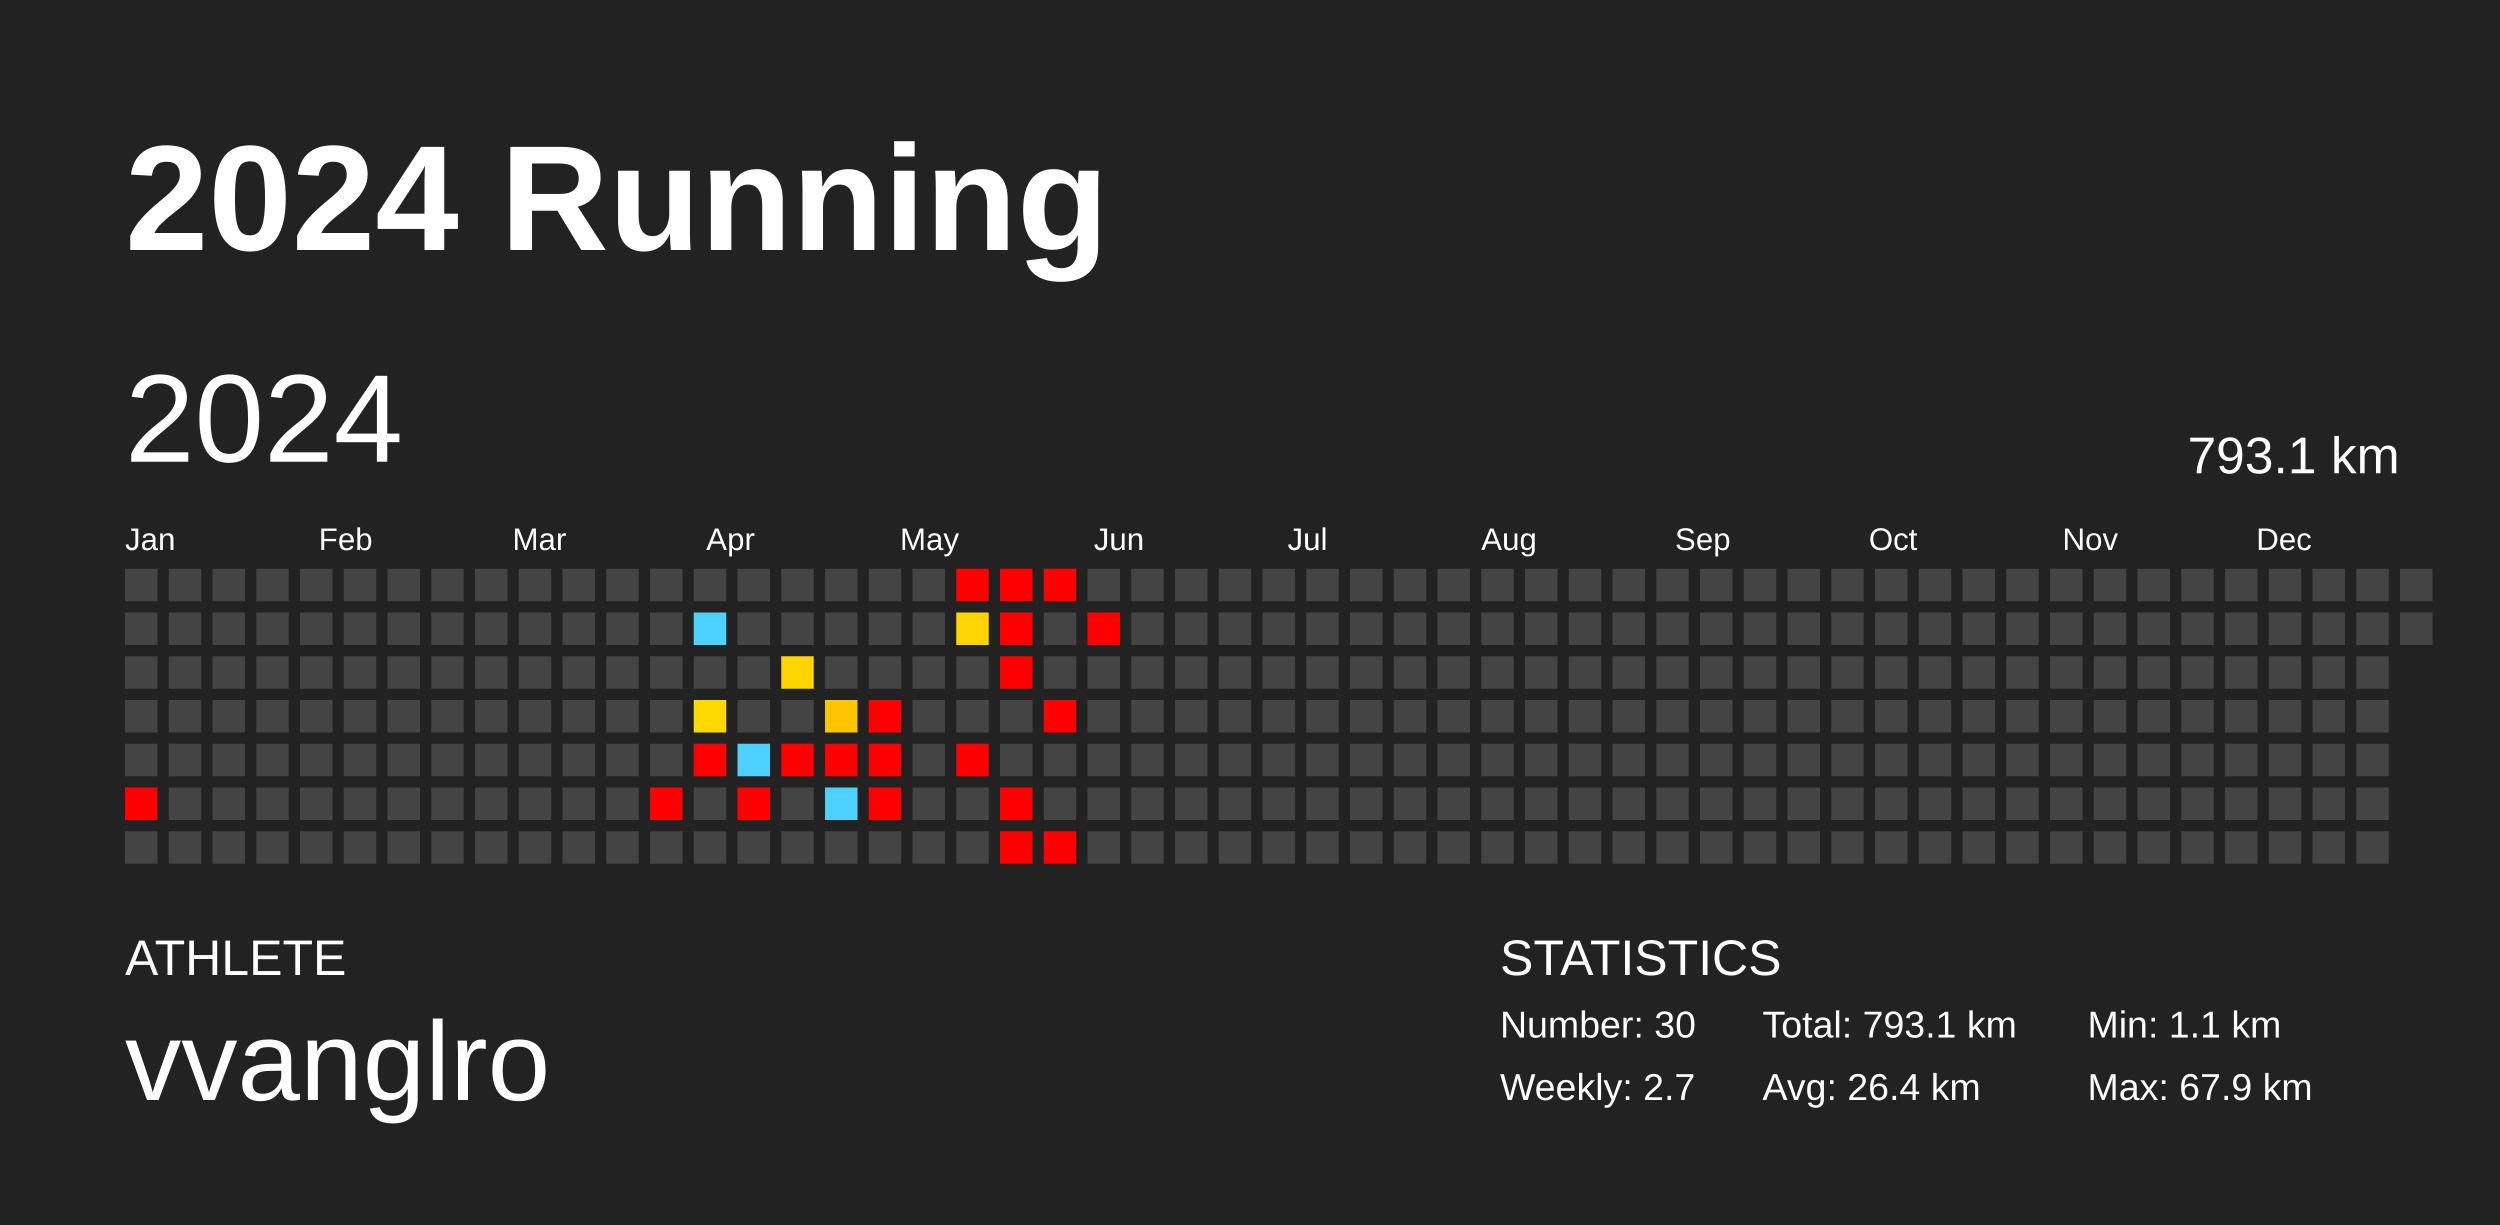
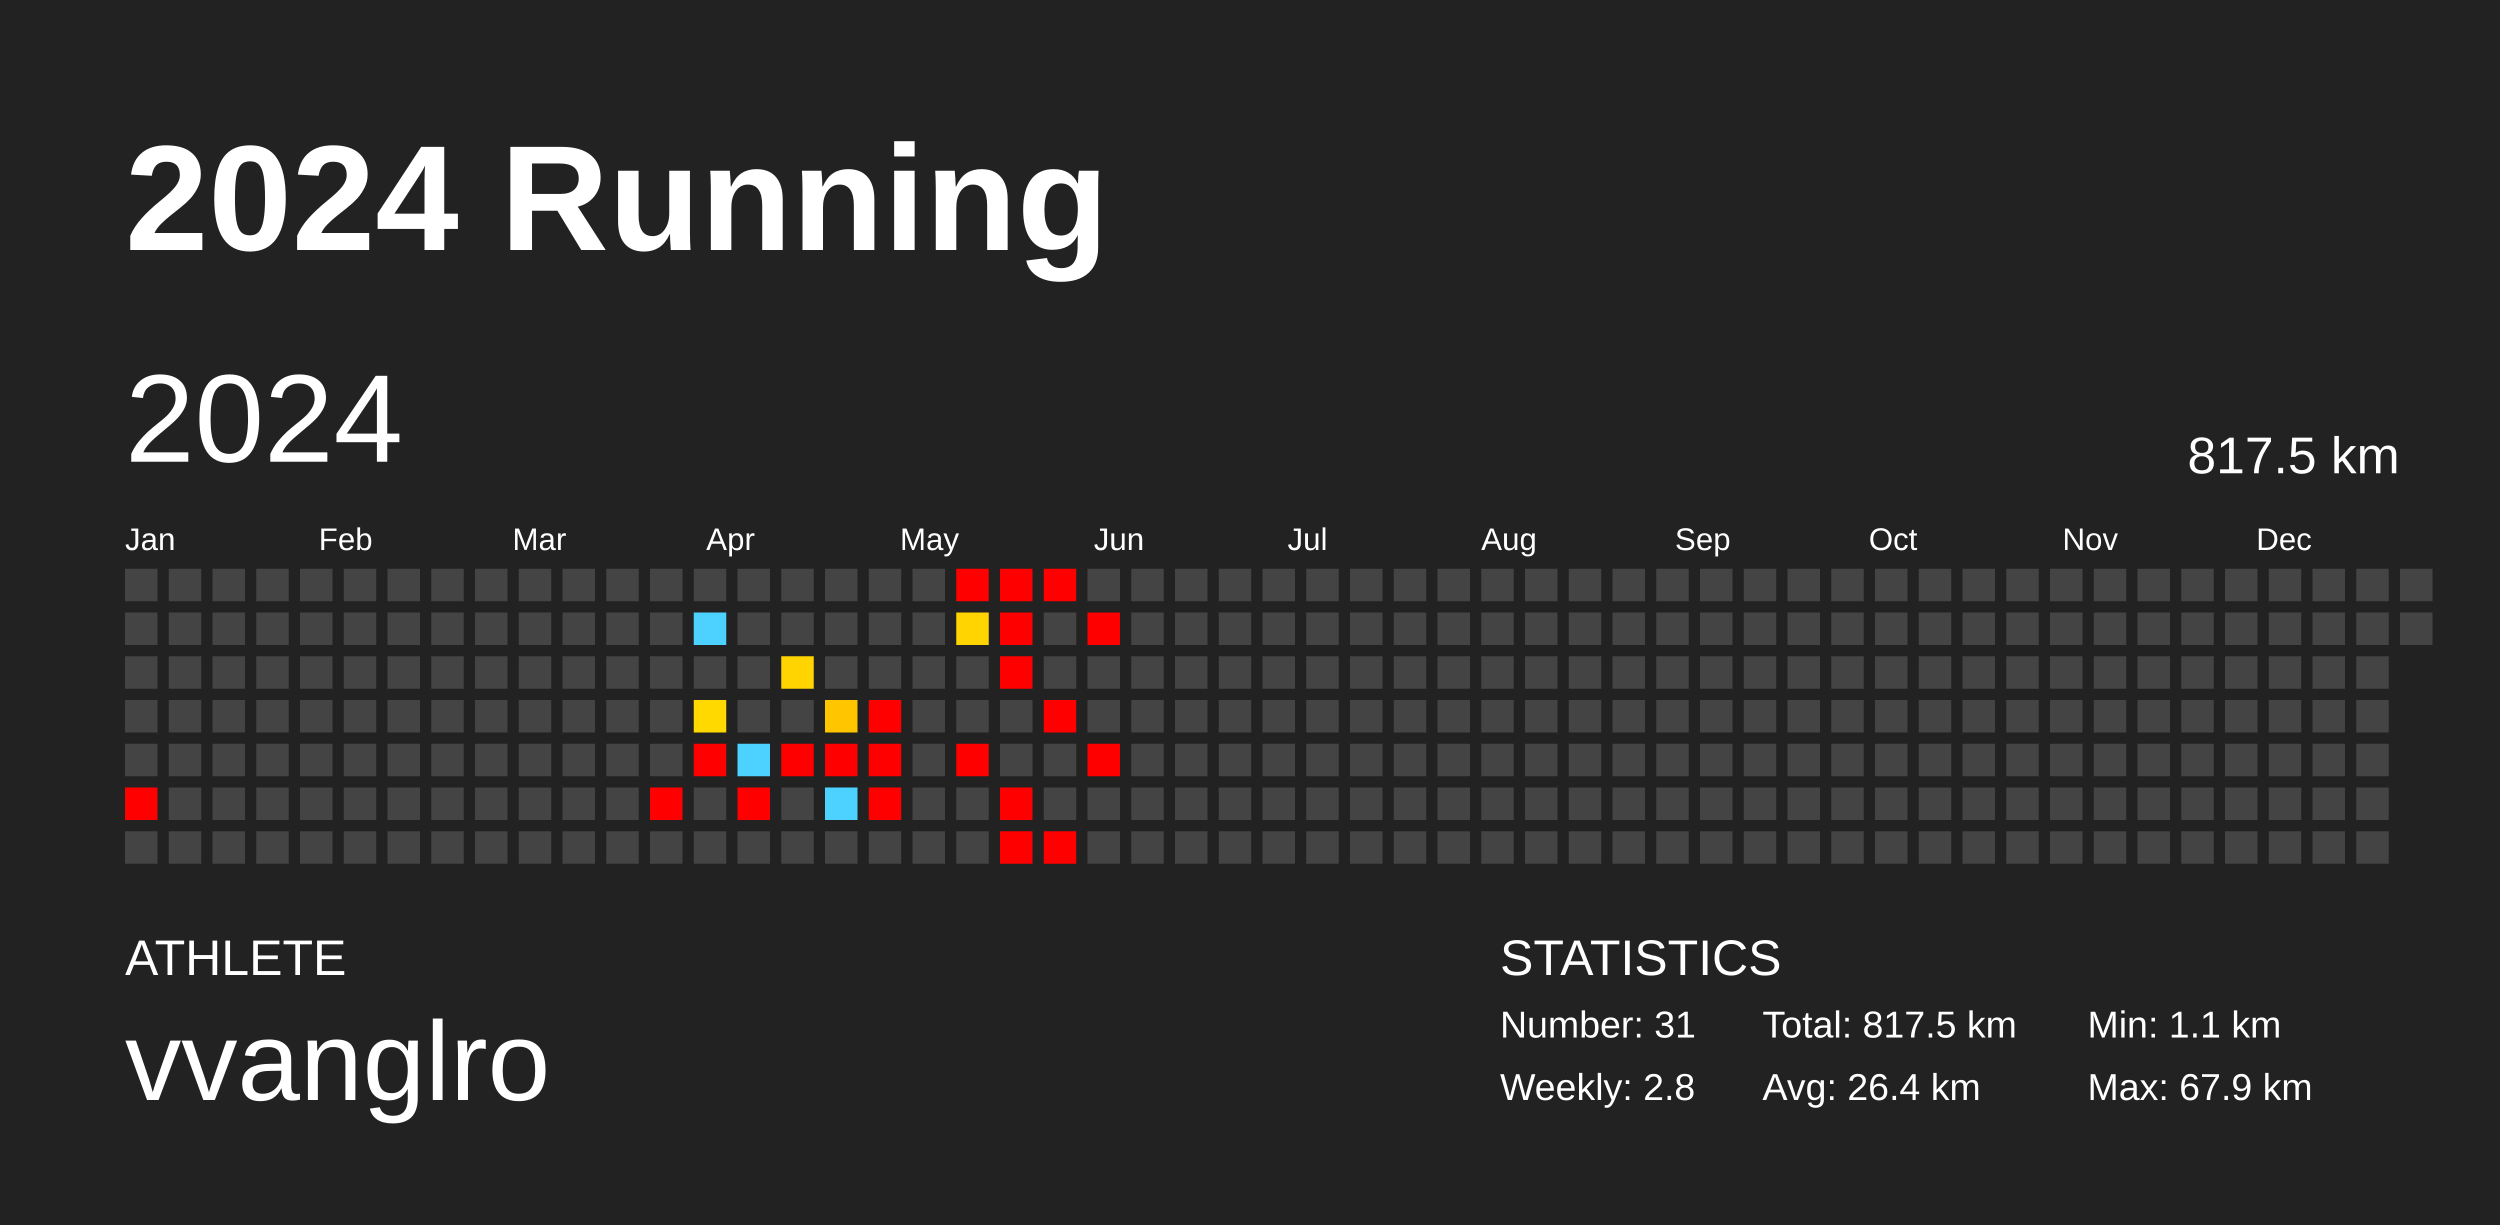
<svg xmlns="http://www.w3.org/2000/svg" baseProfile="full" height="98mm" version="1.1" viewBox="0,0,200,98" width="200mm">
  <defs />
  <rect fill="#222222" height="98" width="200" x="0" y="0" />
  <text fill="#FFFFFF" style="font-size:12px; font-family:Arial; font-weight:bold;" x="10" y="20">2024 Running</text>
  <text fill="#FFFFFF" style="font-size:4px; font-family:Arial" x="10" y="78">ATHLETE</text>
  <text fill="#FFFFFF" style="font-size:9px; font-family:Arial" x="10" y="88">vvanglro</text>
  <text fill="#FFFFFF" style="font-size:4px; font-family:Arial" x="120" y="78">STATISTICS</text>
-   <text fill="#FFFFFF" style="font-size:3px; font-family:Arial" x="120" y="83">Number: 30</text>
-   <text fill="#FFFFFF" style="font-size:3px; font-family:Arial" x="120" y="88">Weekly: 2.7</text>
-   <text fill="#FFFFFF" style="font-size:3px; font-family:Arial" x="141" y="83">Total: 793.1 km</text>
+   <text fill="#FFFFFF" style="font-size:3px; font-family:Arial" x="120" y="83">Number: 31</text>
+   <text fill="#FFFFFF" style="font-size:3px; font-family:Arial" x="120" y="88">Weekly: 2.8</text>
+   <text fill="#FFFFFF" style="font-size:3px; font-family:Arial" x="141" y="83">Total: 817.5 km</text>
  <text fill="#FFFFFF" style="font-size:3px; font-family:Arial" x="141" y="88">Avg: 26.4 km</text>
  <text fill="#FFFFFF" style="font-size:3px; font-family:Arial" x="167" y="83">Min: 1.1 km</text>
  <text fill="#FFFFFF" style="font-size:3px; font-family:Arial" x="167" y="88">Max: 67.9 km</text>
  <text dominant-baseline="hanging" fill="#FFFFFF" style="font-size:10.0px; font-family:Arial;" x="10" y="30">2024</text>
-   <text dominant-baseline="hanging" fill="#FFFFFF" style="font-size:4.125px; font-family:Arial;" x="175" y="35">793.1 km</text>
+   <text dominant-baseline="hanging" fill="#FFFFFF" style="font-size:4.125px; font-family:Arial;" x="175" y="35">817.5 km</text>
  <text fill="#FFFFFF" style="font-size:2.5px; font-family:Arial" x="10.0" y="44">Jan</text>
  <text fill="#FFFFFF" style="font-size:2.5px; font-family:Arial" x="25.5" y="44">Feb</text>
  <text fill="#FFFFFF" style="font-size:2.5px; font-family:Arial" x="41.0" y="44">Mar</text>
  <text fill="#FFFFFF" style="font-size:2.5px; font-family:Arial" x="56.5" y="44">Apr</text>
  <text fill="#FFFFFF" style="font-size:2.5px; font-family:Arial" x="72.0" y="44">May</text>
  <text fill="#FFFFFF" style="font-size:2.5px; font-family:Arial" x="87.5" y="44">Jun</text>
  <text fill="#FFFFFF" style="font-size:2.5px; font-family:Arial" x="103.0" y="44">Jul</text>
  <text fill="#FFFFFF" style="font-size:2.5px; font-family:Arial" x="118.5" y="44">Aug</text>
  <text fill="#FFFFFF" style="font-size:2.5px; font-family:Arial" x="134.0" y="44">Sep</text>
  <text fill="#FFFFFF" style="font-size:2.5px; font-family:Arial" x="149.5" y="44">Oct</text>
  <text fill="#FFFFFF" style="font-size:2.5px; font-family:Arial" x="165.0" y="44">Nov</text>
  <text fill="#FFFFFF" style="font-size:2.5px; font-family:Arial" x="180.5" y="44">Dec</text>
  <rect fill="#444444" height="2.6" width="2.6" x="10.0" y="45.5" />
  <rect fill="#444444" height="2.6" width="2.6" x="10.0" y="49.0" />
  <rect fill="#444444" height="2.6" width="2.6" x="10.0" y="52.5" />
  <rect fill="#444444" height="2.6" width="2.6" x="10.0" y="56.0" />
  <rect fill="#444444" height="2.6" width="2.6" x="10.0" y="59.5" />
  <rect fill="red" height="2.6" width="2.6" x="10.0" y="63.0" />
  <rect fill="#444444" height="2.6" width="2.6" x="10.0" y="66.5" />
  <rect fill="#444444" height="2.6" width="2.6" x="13.5" y="45.5" />
  <rect fill="#444444" height="2.6" width="2.6" x="13.5" y="49.0" />
  <rect fill="#444444" height="2.6" width="2.6" x="13.5" y="52.5" />
  <rect fill="#444444" height="2.6" width="2.6" x="13.5" y="56.0" />
  <rect fill="#444444" height="2.6" width="2.6" x="13.5" y="59.5" />
  <rect fill="#444444" height="2.6" width="2.6" x="13.5" y="63.0" />
  <rect fill="#444444" height="2.6" width="2.6" x="13.5" y="66.5" />
  <rect fill="#444444" height="2.6" width="2.6" x="17.0" y="45.5" />
  <rect fill="#444444" height="2.6" width="2.6" x="17.0" y="49.0" />
  <rect fill="#444444" height="2.6" width="2.6" x="17.0" y="52.5" />
  <rect fill="#444444" height="2.6" width="2.6" x="17.0" y="56.0" />
  <rect fill="#444444" height="2.6" width="2.6" x="17.0" y="59.5" />
  <rect fill="#444444" height="2.6" width="2.6" x="17.0" y="63.0" />
  <rect fill="#444444" height="2.6" width="2.6" x="17.0" y="66.5" />
  <rect fill="#444444" height="2.6" width="2.6" x="20.5" y="45.5" />
  <rect fill="#444444" height="2.6" width="2.6" x="20.5" y="49.0" />
  <rect fill="#444444" height="2.6" width="2.6" x="20.5" y="52.5" />
  <rect fill="#444444" height="2.6" width="2.6" x="20.5" y="56.0" />
  <rect fill="#444444" height="2.6" width="2.6" x="20.5" y="59.5" />
  <rect fill="#444444" height="2.6" width="2.6" x="20.5" y="63.0" />
  <rect fill="#444444" height="2.6" width="2.6" x="20.5" y="66.5" />
  <rect fill="#444444" height="2.6" width="2.6" x="24.0" y="45.5" />
  <rect fill="#444444" height="2.6" width="2.6" x="24.0" y="49.0" />
  <rect fill="#444444" height="2.6" width="2.6" x="24.0" y="52.5" />
  <rect fill="#444444" height="2.6" width="2.6" x="24.0" y="56.0" />
  <rect fill="#444444" height="2.6" width="2.6" x="24.0" y="59.5" />
  <rect fill="#444444" height="2.6" width="2.6" x="24.0" y="63.0" />
  <rect fill="#444444" height="2.6" width="2.6" x="24.0" y="66.5" />
  <rect fill="#444444" height="2.6" width="2.6" x="27.5" y="45.5" />
  <rect fill="#444444" height="2.6" width="2.6" x="27.5" y="49.0" />
  <rect fill="#444444" height="2.6" width="2.6" x="27.5" y="52.5" />
  <rect fill="#444444" height="2.6" width="2.6" x="27.5" y="56.0" />
  <rect fill="#444444" height="2.6" width="2.6" x="27.5" y="59.5" />
  <rect fill="#444444" height="2.6" width="2.6" x="27.5" y="63.0" />
  <rect fill="#444444" height="2.6" width="2.6" x="27.5" y="66.5" />
  <rect fill="#444444" height="2.6" width="2.6" x="31.0" y="45.5" />
  <rect fill="#444444" height="2.6" width="2.6" x="31.0" y="49.0" />
  <rect fill="#444444" height="2.6" width="2.6" x="31.0" y="52.5" />
  <rect fill="#444444" height="2.6" width="2.6" x="31.0" y="56.0" />
  <rect fill="#444444" height="2.6" width="2.6" x="31.0" y="59.5" />
  <rect fill="#444444" height="2.6" width="2.6" x="31.0" y="63.0" />
  <rect fill="#444444" height="2.6" width="2.6" x="31.0" y="66.5" />
  <rect fill="#444444" height="2.6" width="2.6" x="34.5" y="45.5" />
  <rect fill="#444444" height="2.6" width="2.6" x="34.5" y="49.0" />
  <rect fill="#444444" height="2.6" width="2.6" x="34.5" y="52.5" />
  <rect fill="#444444" height="2.6" width="2.6" x="34.5" y="56.0" />
  <rect fill="#444444" height="2.6" width="2.6" x="34.5" y="59.5" />
  <rect fill="#444444" height="2.6" width="2.6" x="34.5" y="63.0" />
  <rect fill="#444444" height="2.6" width="2.6" x="34.5" y="66.5" />
  <rect fill="#444444" height="2.6" width="2.6" x="38.0" y="45.5" />
  <rect fill="#444444" height="2.6" width="2.6" x="38.0" y="49.0" />
  <rect fill="#444444" height="2.6" width="2.6" x="38.0" y="52.5" />
  <rect fill="#444444" height="2.6" width="2.6" x="38.0" y="56.0" />
  <rect fill="#444444" height="2.6" width="2.6" x="38.0" y="59.5" />
  <rect fill="#444444" height="2.6" width="2.6" x="38.0" y="63.0" />
  <rect fill="#444444" height="2.6" width="2.6" x="38.0" y="66.5" />
  <rect fill="#444444" height="2.6" width="2.6" x="41.5" y="45.5" />
  <rect fill="#444444" height="2.6" width="2.6" x="41.5" y="49.0" />
  <rect fill="#444444" height="2.6" width="2.6" x="41.5" y="52.5" />
  <rect fill="#444444" height="2.6" width="2.6" x="41.5" y="56.0" />
  <rect fill="#444444" height="2.6" width="2.6" x="41.5" y="59.5" />
  <rect fill="#444444" height="2.6" width="2.6" x="41.5" y="63.0" />
  <rect fill="#444444" height="2.6" width="2.6" x="41.5" y="66.5" />
  <rect fill="#444444" height="2.6" width="2.6" x="45.0" y="45.5" />
  <rect fill="#444444" height="2.6" width="2.6" x="45.0" y="49.0" />
  <rect fill="#444444" height="2.6" width="2.6" x="45.0" y="52.5" />
  <rect fill="#444444" height="2.6" width="2.6" x="45.0" y="56.0" />
  <rect fill="#444444" height="2.6" width="2.6" x="45.0" y="59.5" />
  <rect fill="#444444" height="2.6" width="2.6" x="45.0" y="63.0" />
  <rect fill="#444444" height="2.6" width="2.6" x="45.0" y="66.5" />
  <rect fill="#444444" height="2.6" width="2.6" x="48.5" y="45.5" />
  <rect fill="#444444" height="2.6" width="2.6" x="48.5" y="49.0" />
  <rect fill="#444444" height="2.6" width="2.6" x="48.5" y="52.5" />
  <rect fill="#444444" height="2.6" width="2.6" x="48.5" y="56.0" />
  <rect fill="#444444" height="2.6" width="2.6" x="48.5" y="59.5" />
  <rect fill="#444444" height="2.6" width="2.6" x="48.5" y="63.0" />
  <rect fill="#444444" height="2.6" width="2.6" x="48.5" y="66.5" />
  <rect fill="#444444" height="2.6" width="2.6" x="52.0" y="45.5" />
  <rect fill="#444444" height="2.6" width="2.6" x="52.0" y="49.0" />
  <rect fill="#444444" height="2.6" width="2.6" x="52.0" y="52.5" />
  <rect fill="#444444" height="2.6" width="2.6" x="52.0" y="56.0" />
  <rect fill="#444444" height="2.6" width="2.6" x="52.0" y="59.5" />
  <rect fill="red" height="2.6" width="2.6" x="52.0" y="63.0" />
  <rect fill="#444444" height="2.6" width="2.6" x="52.0" y="66.5" />
  <rect fill="#444444" height="2.6" width="2.6" x="55.5" y="45.5" />
  <rect fill="#4dd2ff" height="2.6" width="2.6" x="55.5" y="49.0" />
  <rect fill="#444444" height="2.6" width="2.6" x="55.5" y="52.5" />
  <rect fill="#ffd900" height="2.6" width="2.6" x="55.5" y="56.0" />
  <rect fill="red" height="2.6" width="2.6" x="55.5" y="59.5" />
  <rect fill="#444444" height="2.6" width="2.6" x="55.5" y="63.0" />
  <rect fill="#444444" height="2.6" width="2.6" x="55.5" y="66.5" />
  <rect fill="#444444" height="2.6" width="2.6" x="59.0" y="45.5" />
  <rect fill="#444444" height="2.6" width="2.6" x="59.0" y="49.0" />
  <rect fill="#444444" height="2.6" width="2.6" x="59.0" y="52.5" />
  <rect fill="#444444" height="2.6" width="2.6" x="59.0" y="56.0" />
  <rect fill="#4dd2ff" height="2.6" width="2.6" x="59.0" y="59.5" />
  <rect fill="red" height="2.6" width="2.6" x="59.0" y="63.0" />
  <rect fill="#444444" height="2.6" width="2.6" x="59.0" y="66.5" />
  <rect fill="#444444" height="2.6" width="2.6" x="62.5" y="45.5" />
  <rect fill="#444444" height="2.6" width="2.6" x="62.5" y="49.0" />
  <rect fill="#ffd400" height="2.6" width="2.6" x="62.5" y="52.5" />
  <rect fill="#444444" height="2.6" width="2.6" x="62.5" y="56.0" />
  <rect fill="red" height="2.6" width="2.6" x="62.5" y="59.5" />
  <rect fill="#444444" height="2.6" width="2.6" x="62.5" y="63.0" />
  <rect fill="#444444" height="2.6" width="2.6" x="62.5" y="66.5" />
  <rect fill="#444444" height="2.6" width="2.6" x="66.0" y="45.5" />
  <rect fill="#444444" height="2.6" width="2.6" x="66.0" y="49.0" />
  <rect fill="#444444" height="2.6" width="2.6" x="66.0" y="52.5" />
  <rect fill="#ffc600" height="2.6" width="2.6" x="66.0" y="56.0" />
  <rect fill="red" height="2.6" width="2.6" x="66.0" y="59.5" />
  <rect fill="#4dd2ff" height="2.6" width="2.6" x="66.0" y="63.0" />
  <rect fill="#444444" height="2.6" width="2.6" x="66.0" y="66.5" />
  <rect fill="#444444" height="2.6" width="2.6" x="69.5" y="45.5" />
  <rect fill="#444444" height="2.6" width="2.6" x="69.5" y="49.0" />
  <rect fill="#444444" height="2.6" width="2.6" x="69.5" y="52.5" />
  <rect fill="red" height="2.6" width="2.6" x="69.5" y="56.0" />
  <rect fill="red" height="2.6" width="2.6" x="69.5" y="59.5" />
  <rect fill="red" height="2.6" width="2.6" x="69.5" y="63.0" />
  <rect fill="#444444" height="2.6" width="2.6" x="69.5" y="66.5" />
  <rect fill="#444444" height="2.6" width="2.6" x="73.0" y="45.5" />
  <rect fill="#444444" height="2.6" width="2.6" x="73.0" y="49.0" />
  <rect fill="#444444" height="2.6" width="2.6" x="73.0" y="52.5" />
  <rect fill="#444444" height="2.6" width="2.6" x="73.0" y="56.0" />
  <rect fill="#444444" height="2.6" width="2.6" x="73.0" y="59.5" />
  <rect fill="#444444" height="2.6" width="2.6" x="73.0" y="63.0" />
  <rect fill="#444444" height="2.6" width="2.6" x="73.0" y="66.5" />
  <rect fill="red" height="2.6" width="2.6" x="76.5" y="45.5" />
  <rect fill="#ffd400" height="2.6" width="2.6" x="76.5" y="49.0" />
  <rect fill="#444444" height="2.6" width="2.6" x="76.5" y="52.5" />
  <rect fill="#444444" height="2.6" width="2.6" x="76.5" y="56.0" />
  <rect fill="red" height="2.6" width="2.6" x="76.5" y="59.5" />
  <rect fill="#444444" height="2.6" width="2.6" x="76.5" y="63.0" />
  <rect fill="#444444" height="2.6" width="2.6" x="76.5" y="66.5" />
  <rect fill="red" height="2.6" width="2.6" x="80.0" y="45.5" />
  <rect fill="red" height="2.6" width="2.6" x="80.0" y="49.0" />
  <rect fill="red" height="2.6" width="2.6" x="80.0" y="52.5" />
  <rect fill="#444444" height="2.6" width="2.6" x="80.0" y="56.0" />
  <rect fill="#444444" height="2.6" width="2.6" x="80.0" y="59.5" />
  <rect fill="red" height="2.6" width="2.6" x="80.0" y="63.0" />
  <rect fill="red" height="2.6" width="2.6" x="80.0" y="66.5" />
  <rect fill="red" height="2.6" width="2.6" x="83.5" y="45.5" />
  <rect fill="#444444" height="2.6" width="2.6" x="83.5" y="49.0" />
  <rect fill="#444444" height="2.6" width="2.6" x="83.5" y="52.5" />
  <rect fill="red" height="2.6" width="2.6" x="83.5" y="56.0" />
  <rect fill="#444444" height="2.6" width="2.6" x="83.5" y="59.5" />
  <rect fill="#444444" height="2.6" width="2.6" x="83.5" y="63.0" />
  <rect fill="red" height="2.6" width="2.6" x="83.5" y="66.5" />
  <rect fill="#444444" height="2.6" width="2.6" x="87.0" y="45.5" />
  <rect fill="red" height="2.6" width="2.6" x="87.0" y="49.0" />
  <rect fill="#444444" height="2.6" width="2.6" x="87.0" y="52.5" />
  <rect fill="#444444" height="2.6" width="2.6" x="87.0" y="56.0" />
-   <rect fill="#444444" height="2.6" width="2.6" x="87.0" y="59.5" />
+   <rect fill="red" height="2.6" width="2.6" x="87.0" y="59.5" />
  <rect fill="#444444" height="2.6" width="2.6" x="87.0" y="63.0" />
  <rect fill="#444444" height="2.6" width="2.6" x="87.0" y="66.5" />
  <rect fill="#444444" height="2.6" width="2.6" x="90.5" y="45.5" />
  <rect fill="#444444" height="2.6" width="2.6" x="90.5" y="49.0" />
  <rect fill="#444444" height="2.6" width="2.6" x="90.5" y="52.5" />
  <rect fill="#444444" height="2.6" width="2.6" x="90.5" y="56.0" />
  <rect fill="#444444" height="2.6" width="2.6" x="90.5" y="59.5" />
  <rect fill="#444444" height="2.6" width="2.6" x="90.5" y="63.0" />
  <rect fill="#444444" height="2.6" width="2.6" x="90.5" y="66.5" />
  <rect fill="#444444" height="2.6" width="2.6" x="94.0" y="45.5" />
  <rect fill="#444444" height="2.6" width="2.6" x="94.0" y="49.0" />
  <rect fill="#444444" height="2.6" width="2.6" x="94.0" y="52.5" />
  <rect fill="#444444" height="2.6" width="2.6" x="94.0" y="56.0" />
  <rect fill="#444444" height="2.6" width="2.6" x="94.0" y="59.5" />
  <rect fill="#444444" height="2.6" width="2.6" x="94.0" y="63.0" />
  <rect fill="#444444" height="2.6" width="2.6" x="94.0" y="66.5" />
  <rect fill="#444444" height="2.6" width="2.6" x="97.5" y="45.5" />
  <rect fill="#444444" height="2.6" width="2.6" x="97.5" y="49.0" />
  <rect fill="#444444" height="2.6" width="2.6" x="97.5" y="52.5" />
  <rect fill="#444444" height="2.6" width="2.6" x="97.5" y="56.0" />
  <rect fill="#444444" height="2.6" width="2.6" x="97.5" y="59.5" />
  <rect fill="#444444" height="2.6" width="2.6" x="97.5" y="63.0" />
  <rect fill="#444444" height="2.6" width="2.6" x="97.5" y="66.5" />
  <rect fill="#444444" height="2.6" width="2.6" x="101.0" y="45.5" />
  <rect fill="#444444" height="2.6" width="2.6" x="101.0" y="49.0" />
  <rect fill="#444444" height="2.6" width="2.6" x="101.0" y="52.5" />
  <rect fill="#444444" height="2.6" width="2.6" x="101.0" y="56.0" />
  <rect fill="#444444" height="2.6" width="2.6" x="101.0" y="59.5" />
  <rect fill="#444444" height="2.6" width="2.6" x="101.0" y="63.0" />
  <rect fill="#444444" height="2.6" width="2.6" x="101.0" y="66.5" />
  <rect fill="#444444" height="2.6" width="2.6" x="104.5" y="45.5" />
  <rect fill="#444444" height="2.6" width="2.6" x="104.5" y="49.0" />
  <rect fill="#444444" height="2.6" width="2.6" x="104.5" y="52.5" />
  <rect fill="#444444" height="2.6" width="2.6" x="104.5" y="56.0" />
  <rect fill="#444444" height="2.6" width="2.6" x="104.5" y="59.5" />
  <rect fill="#444444" height="2.6" width="2.6" x="104.5" y="63.0" />
  <rect fill="#444444" height="2.6" width="2.6" x="104.5" y="66.5" />
  <rect fill="#444444" height="2.6" width="2.6" x="108.0" y="45.5" />
  <rect fill="#444444" height="2.6" width="2.6" x="108.0" y="49.0" />
  <rect fill="#444444" height="2.6" width="2.6" x="108.0" y="52.5" />
  <rect fill="#444444" height="2.6" width="2.6" x="108.0" y="56.0" />
  <rect fill="#444444" height="2.6" width="2.6" x="108.0" y="59.5" />
  <rect fill="#444444" height="2.6" width="2.6" x="108.0" y="63.0" />
  <rect fill="#444444" height="2.6" width="2.6" x="108.0" y="66.5" />
  <rect fill="#444444" height="2.6" width="2.6" x="111.5" y="45.5" />
  <rect fill="#444444" height="2.6" width="2.6" x="111.5" y="49.0" />
  <rect fill="#444444" height="2.6" width="2.6" x="111.5" y="52.5" />
  <rect fill="#444444" height="2.6" width="2.6" x="111.5" y="56.0" />
  <rect fill="#444444" height="2.6" width="2.6" x="111.5" y="59.5" />
  <rect fill="#444444" height="2.6" width="2.6" x="111.5" y="63.0" />
  <rect fill="#444444" height="2.6" width="2.6" x="111.5" y="66.5" />
  <rect fill="#444444" height="2.6" width="2.6" x="115.0" y="45.5" />
  <rect fill="#444444" height="2.6" width="2.6" x="115.0" y="49.0" />
  <rect fill="#444444" height="2.6" width="2.6" x="115.0" y="52.5" />
  <rect fill="#444444" height="2.6" width="2.6" x="115.0" y="56.0" />
  <rect fill="#444444" height="2.6" width="2.6" x="115.0" y="59.5" />
  <rect fill="#444444" height="2.6" width="2.6" x="115.0" y="63.0" />
  <rect fill="#444444" height="2.6" width="2.6" x="115.0" y="66.5" />
  <rect fill="#444444" height="2.6" width="2.6" x="118.5" y="45.5" />
  <rect fill="#444444" height="2.6" width="2.6" x="118.5" y="49.0" />
  <rect fill="#444444" height="2.6" width="2.6" x="118.5" y="52.5" />
  <rect fill="#444444" height="2.6" width="2.6" x="118.5" y="56.0" />
  <rect fill="#444444" height="2.6" width="2.6" x="118.5" y="59.5" />
  <rect fill="#444444" height="2.6" width="2.6" x="118.5" y="63.0" />
  <rect fill="#444444" height="2.6" width="2.6" x="118.5" y="66.5" />
  <rect fill="#444444" height="2.6" width="2.6" x="122.0" y="45.5" />
  <rect fill="#444444" height="2.6" width="2.6" x="122.0" y="49.0" />
  <rect fill="#444444" height="2.6" width="2.6" x="122.0" y="52.5" />
  <rect fill="#444444" height="2.6" width="2.6" x="122.0" y="56.0" />
  <rect fill="#444444" height="2.6" width="2.6" x="122.0" y="59.5" />
  <rect fill="#444444" height="2.6" width="2.6" x="122.0" y="63.0" />
  <rect fill="#444444" height="2.6" width="2.6" x="122.0" y="66.5" />
  <rect fill="#444444" height="2.6" width="2.6" x="125.5" y="45.5" />
  <rect fill="#444444" height="2.6" width="2.6" x="125.5" y="49.0" />
  <rect fill="#444444" height="2.6" width="2.6" x="125.5" y="52.5" />
  <rect fill="#444444" height="2.6" width="2.6" x="125.5" y="56.0" />
  <rect fill="#444444" height="2.6" width="2.6" x="125.5" y="59.5" />
  <rect fill="#444444" height="2.6" width="2.6" x="125.5" y="63.0" />
  <rect fill="#444444" height="2.6" width="2.6" x="125.5" y="66.5" />
  <rect fill="#444444" height="2.6" width="2.6" x="129.0" y="45.5" />
  <rect fill="#444444" height="2.6" width="2.6" x="129.0" y="49.0" />
  <rect fill="#444444" height="2.6" width="2.6" x="129.0" y="52.5" />
  <rect fill="#444444" height="2.6" width="2.6" x="129.0" y="56.0" />
  <rect fill="#444444" height="2.6" width="2.6" x="129.0" y="59.5" />
  <rect fill="#444444" height="2.6" width="2.6" x="129.0" y="63.0" />
  <rect fill="#444444" height="2.6" width="2.6" x="129.0" y="66.5" />
  <rect fill="#444444" height="2.6" width="2.6" x="132.5" y="45.5" />
  <rect fill="#444444" height="2.6" width="2.6" x="132.5" y="49.0" />
  <rect fill="#444444" height="2.6" width="2.6" x="132.5" y="52.5" />
  <rect fill="#444444" height="2.6" width="2.6" x="132.5" y="56.0" />
  <rect fill="#444444" height="2.6" width="2.6" x="132.5" y="59.5" />
  <rect fill="#444444" height="2.6" width="2.6" x="132.5" y="63.0" />
  <rect fill="#444444" height="2.6" width="2.6" x="132.5" y="66.5" />
  <rect fill="#444444" height="2.6" width="2.6" x="136.0" y="45.5" />
  <rect fill="#444444" height="2.6" width="2.6" x="136.0" y="49.0" />
  <rect fill="#444444" height="2.6" width="2.6" x="136.0" y="52.5" />
  <rect fill="#444444" height="2.6" width="2.6" x="136.0" y="56.0" />
  <rect fill="#444444" height="2.6" width="2.6" x="136.0" y="59.5" />
  <rect fill="#444444" height="2.6" width="2.6" x="136.0" y="63.0" />
  <rect fill="#444444" height="2.6" width="2.6" x="136.0" y="66.5" />
  <rect fill="#444444" height="2.6" width="2.6" x="139.5" y="45.5" />
  <rect fill="#444444" height="2.6" width="2.6" x="139.5" y="49.0" />
  <rect fill="#444444" height="2.6" width="2.6" x="139.5" y="52.5" />
  <rect fill="#444444" height="2.6" width="2.6" x="139.5" y="56.0" />
  <rect fill="#444444" height="2.6" width="2.6" x="139.5" y="59.5" />
  <rect fill="#444444" height="2.6" width="2.6" x="139.5" y="63.0" />
  <rect fill="#444444" height="2.6" width="2.6" x="139.5" y="66.5" />
  <rect fill="#444444" height="2.6" width="2.6" x="143.0" y="45.5" />
  <rect fill="#444444" height="2.6" width="2.6" x="143.0" y="49.0" />
  <rect fill="#444444" height="2.6" width="2.6" x="143.0" y="52.5" />
  <rect fill="#444444" height="2.6" width="2.6" x="143.0" y="56.0" />
  <rect fill="#444444" height="2.6" width="2.6" x="143.0" y="59.5" />
  <rect fill="#444444" height="2.6" width="2.6" x="143.0" y="63.0" />
  <rect fill="#444444" height="2.6" width="2.6" x="143.0" y="66.5" />
  <rect fill="#444444" height="2.6" width="2.6" x="146.5" y="45.5" />
  <rect fill="#444444" height="2.6" width="2.6" x="146.5" y="49.0" />
  <rect fill="#444444" height="2.6" width="2.6" x="146.5" y="52.5" />
  <rect fill="#444444" height="2.6" width="2.6" x="146.5" y="56.0" />
  <rect fill="#444444" height="2.6" width="2.6" x="146.5" y="59.5" />
  <rect fill="#444444" height="2.6" width="2.6" x="146.5" y="63.0" />
  <rect fill="#444444" height="2.6" width="2.6" x="146.5" y="66.5" />
  <rect fill="#444444" height="2.6" width="2.6" x="150.0" y="45.5" />
  <rect fill="#444444" height="2.6" width="2.6" x="150.0" y="49.0" />
  <rect fill="#444444" height="2.6" width="2.6" x="150.0" y="52.5" />
  <rect fill="#444444" height="2.6" width="2.6" x="150.0" y="56.0" />
  <rect fill="#444444" height="2.6" width="2.6" x="150.0" y="59.5" />
  <rect fill="#444444" height="2.6" width="2.6" x="150.0" y="63.0" />
  <rect fill="#444444" height="2.6" width="2.6" x="150.0" y="66.5" />
  <rect fill="#444444" height="2.6" width="2.6" x="153.5" y="45.5" />
  <rect fill="#444444" height="2.6" width="2.6" x="153.5" y="49.0" />
  <rect fill="#444444" height="2.6" width="2.6" x="153.5" y="52.5" />
  <rect fill="#444444" height="2.6" width="2.6" x="153.5" y="56.0" />
  <rect fill="#444444" height="2.6" width="2.6" x="153.5" y="59.5" />
  <rect fill="#444444" height="2.6" width="2.6" x="153.5" y="63.0" />
  <rect fill="#444444" height="2.6" width="2.6" x="153.5" y="66.5" />
  <rect fill="#444444" height="2.6" width="2.6" x="157.0" y="45.5" />
  <rect fill="#444444" height="2.6" width="2.6" x="157.0" y="49.0" />
  <rect fill="#444444" height="2.6" width="2.6" x="157.0" y="52.5" />
  <rect fill="#444444" height="2.6" width="2.6" x="157.0" y="56.0" />
  <rect fill="#444444" height="2.6" width="2.6" x="157.0" y="59.5" />
  <rect fill="#444444" height="2.6" width="2.6" x="157.0" y="63.0" />
  <rect fill="#444444" height="2.6" width="2.6" x="157.0" y="66.5" />
  <rect fill="#444444" height="2.6" width="2.6" x="160.5" y="45.5" />
  <rect fill="#444444" height="2.6" width="2.6" x="160.5" y="49.0" />
  <rect fill="#444444" height="2.6" width="2.6" x="160.5" y="52.5" />
  <rect fill="#444444" height="2.6" width="2.6" x="160.5" y="56.0" />
  <rect fill="#444444" height="2.6" width="2.6" x="160.5" y="59.5" />
  <rect fill="#444444" height="2.6" width="2.6" x="160.5" y="63.0" />
  <rect fill="#444444" height="2.6" width="2.6" x="160.5" y="66.5" />
  <rect fill="#444444" height="2.6" width="2.6" x="164.0" y="45.5" />
  <rect fill="#444444" height="2.6" width="2.6" x="164.0" y="49.0" />
  <rect fill="#444444" height="2.6" width="2.6" x="164.0" y="52.5" />
  <rect fill="#444444" height="2.6" width="2.6" x="164.0" y="56.0" />
  <rect fill="#444444" height="2.6" width="2.6" x="164.0" y="59.5" />
  <rect fill="#444444" height="2.6" width="2.6" x="164.0" y="63.0" />
  <rect fill="#444444" height="2.6" width="2.6" x="164.0" y="66.5" />
  <rect fill="#444444" height="2.6" width="2.6" x="167.5" y="45.5" />
  <rect fill="#444444" height="2.6" width="2.6" x="167.5" y="49.0" />
  <rect fill="#444444" height="2.6" width="2.6" x="167.5" y="52.5" />
  <rect fill="#444444" height="2.6" width="2.6" x="167.5" y="56.0" />
  <rect fill="#444444" height="2.6" width="2.6" x="167.5" y="59.5" />
  <rect fill="#444444" height="2.6" width="2.6" x="167.5" y="63.0" />
  <rect fill="#444444" height="2.6" width="2.6" x="167.5" y="66.5" />
  <rect fill="#444444" height="2.6" width="2.6" x="171.0" y="45.5" />
  <rect fill="#444444" height="2.6" width="2.6" x="171.0" y="49.0" />
  <rect fill="#444444" height="2.6" width="2.6" x="171.0" y="52.5" />
  <rect fill="#444444" height="2.6" width="2.6" x="171.0" y="56.0" />
  <rect fill="#444444" height="2.6" width="2.6" x="171.0" y="59.5" />
  <rect fill="#444444" height="2.6" width="2.6" x="171.0" y="63.0" />
  <rect fill="#444444" height="2.6" width="2.6" x="171.0" y="66.5" />
  <rect fill="#444444" height="2.6" width="2.6" x="174.5" y="45.5" />
  <rect fill="#444444" height="2.6" width="2.6" x="174.5" y="49.0" />
  <rect fill="#444444" height="2.6" width="2.6" x="174.5" y="52.5" />
  <rect fill="#444444" height="2.6" width="2.6" x="174.5" y="56.0" />
  <rect fill="#444444" height="2.6" width="2.6" x="174.5" y="59.5" />
  <rect fill="#444444" height="2.6" width="2.6" x="174.5" y="63.0" />
  <rect fill="#444444" height="2.6" width="2.6" x="174.5" y="66.5" />
  <rect fill="#444444" height="2.6" width="2.6" x="178.0" y="45.5" />
  <rect fill="#444444" height="2.6" width="2.6" x="178.0" y="49.0" />
  <rect fill="#444444" height="2.6" width="2.6" x="178.0" y="52.5" />
  <rect fill="#444444" height="2.6" width="2.6" x="178.0" y="56.0" />
  <rect fill="#444444" height="2.6" width="2.6" x="178.0" y="59.5" />
  <rect fill="#444444" height="2.6" width="2.6" x="178.0" y="63.0" />
  <rect fill="#444444" height="2.6" width="2.6" x="178.0" y="66.5" />
  <rect fill="#444444" height="2.6" width="2.6" x="181.5" y="45.5" />
  <rect fill="#444444" height="2.6" width="2.6" x="181.5" y="49.0" />
  <rect fill="#444444" height="2.6" width="2.6" x="181.5" y="52.5" />
  <rect fill="#444444" height="2.6" width="2.6" x="181.5" y="56.0" />
  <rect fill="#444444" height="2.6" width="2.6" x="181.5" y="59.5" />
  <rect fill="#444444" height="2.6" width="2.6" x="181.5" y="63.0" />
  <rect fill="#444444" height="2.6" width="2.6" x="181.5" y="66.5" />
  <rect fill="#444444" height="2.6" width="2.6" x="185.0" y="45.5" />
  <rect fill="#444444" height="2.6" width="2.6" x="185.0" y="49.0" />
  <rect fill="#444444" height="2.6" width="2.6" x="185.0" y="52.5" />
  <rect fill="#444444" height="2.6" width="2.6" x="185.0" y="56.0" />
  <rect fill="#444444" height="2.6" width="2.6" x="185.0" y="59.5" />
  <rect fill="#444444" height="2.6" width="2.6" x="185.0" y="63.0" />
  <rect fill="#444444" height="2.6" width="2.6" x="185.0" y="66.5" />
  <rect fill="#444444" height="2.6" width="2.6" x="188.5" y="45.5" />
  <rect fill="#444444" height="2.6" width="2.6" x="188.5" y="49.0" />
  <rect fill="#444444" height="2.6" width="2.6" x="188.5" y="52.5" />
  <rect fill="#444444" height="2.6" width="2.6" x="188.5" y="56.0" />
  <rect fill="#444444" height="2.6" width="2.6" x="188.5" y="59.5" />
  <rect fill="#444444" height="2.6" width="2.6" x="188.5" y="63.0" />
  <rect fill="#444444" height="2.6" width="2.6" x="188.5" y="66.5" />
  <rect fill="#444444" height="2.6" width="2.6" x="192.0" y="45.5" />
  <rect fill="#444444" height="2.6" width="2.6" x="192.0" y="49.0" />
</svg>
